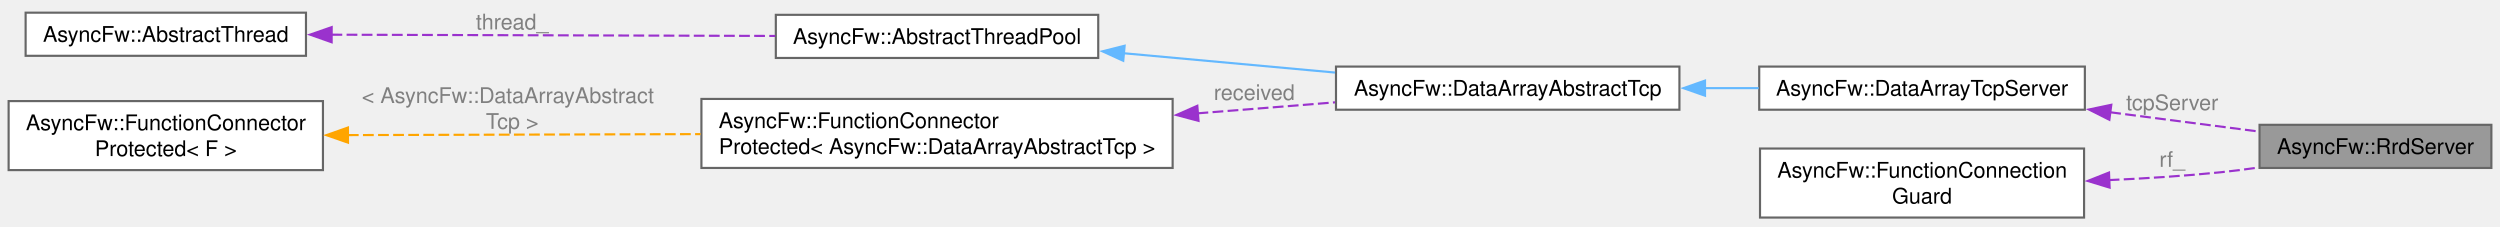
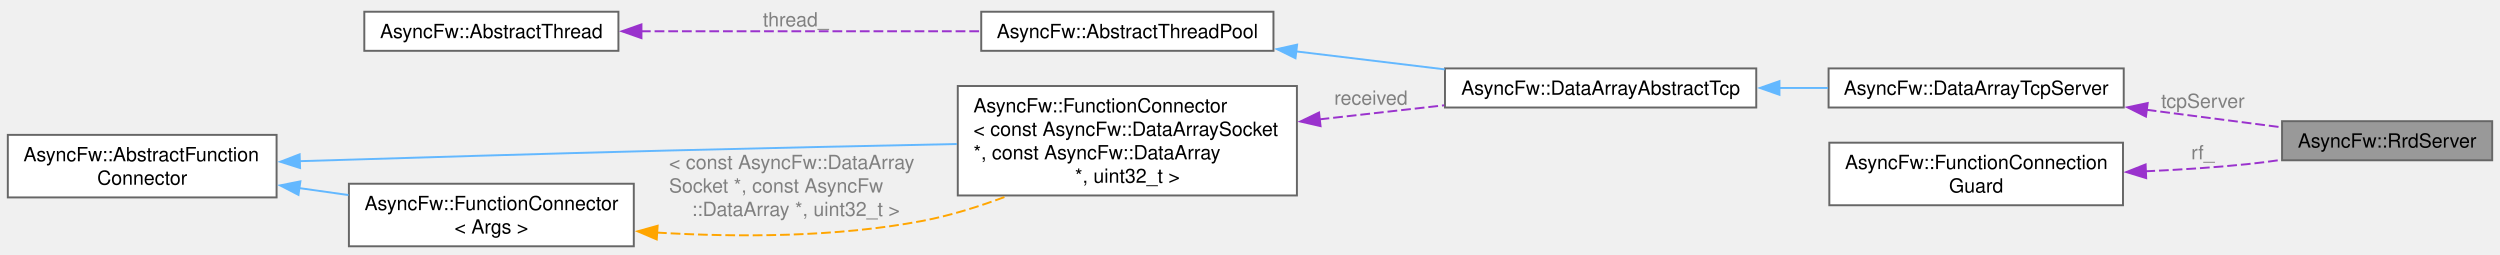
- <svg xmlns="http://www.w3.org/2000/svg" xmlns:xlink="http://www.w3.org/1999/xlink" width="1159pt" height="105pt" viewBox="0.00 0.00 1159.25 104.73">
-   <g id="graph0" class="graph" transform="scale(1 1) rotate(0) translate(4 100.73)">
+ <svg xmlns="http://www.w3.org/2000/svg" xmlns:xlink="http://www.w3.org/1999/xlink" width="1279pt" height="130pt" viewBox="0.00 0.00 1279.00 130.00">
+   <g id="graph0" class="graph" transform="scale(1 1) rotate(0) translate(4 126)">
    <g id="Node000001" class="node">
      <g id="a_Node000001">
        <a xlink:title="The RrdServer class.">
-           <polygon fill="#999999" stroke="#666666" points="1151.25,-43 1043.75,-43 1043.75,-23 1151.25,-23 1151.25,-43" />
-           <text text-anchor="middle" x="1097.5" y="-29.5" font-family="Helvetica,sans-Serif" font-size="10.00">AsyncFw::RrdServer</text>
+           <polygon fill="#999999" stroke="#666666" points="1271,-64 1163.5,-64 1163.5,-44 1271,-44 1271,-64" />
+           <text text-anchor="middle" x="1217.25" y="-50.5" font-family="Helvetica,sans-Serif" font-size="10.00">AsyncFw::RrdServer</text>
        </a>
      </g>
    </g>
    <g id="Node000002" class="node">
      <g id="a_Node000002">
        <a xlink:href="classAsyncFw_1_1DataArrayTcpServer.html" target="_top" xlink:title="The DataArrayTcpServer class.">
-           <polygon fill="white" stroke="#666666" points="962.75,-70 811.75,-70 811.75,-50 962.75,-50 962.75,-70" />
-           <text text-anchor="middle" x="887.25" y="-56.5" font-family="Helvetica,sans-Serif" font-size="10.00">AsyncFw::DataArrayTcpServer</text>
+           <polygon fill="white" stroke="#666666" points="1082.5,-91 931.5,-91 931.5,-71 1082.5,-71 1082.5,-91" />
+           <text text-anchor="middle" x="1007" y="-77.5" font-family="Helvetica,sans-Serif" font-size="10.00">AsyncFw::DataArrayTcpServer</text>
        </a>
      </g>
    </g>
    <g id="edge1_Node000001_Node000002" class="edge">
      <g id="a_edge1_Node000001_Node000002">
        <a xlink:title=" ">
-           <path fill="none" stroke="#9a32cd" stroke-dasharray="5,2" d="M974.5,-48.82C997.88,-45.79 1022.51,-42.59 1043.46,-39.88" />
-           <polygon fill="#9a32cd" stroke="#9a32cd" points="974.11,-45.34 964.64,-50.1 975.01,-52.28 974.11,-45.34" />
+           <path fill="none" stroke="#9a32cd" stroke-dasharray="5,2" d="M1094.25,-69.82C1117.63,-66.79 1142.26,-63.59 1163.21,-60.88" />
+           <polygon fill="#9a32cd" stroke="#9a32cd" points="1093.86,-66.34 1084.39,-71.1 1094.76,-73.28 1093.86,-66.34" />
        </a>
      </g>
-       <text text-anchor="middle" x="1003.25" y="-49.81" font-family="Helvetica,sans-Serif" font-size="10.00" fill="grey"> tcpServer</text>
+       <text text-anchor="middle" x="1123" y="-70.81" font-family="Helvetica,sans-Serif" font-size="10.00" fill="grey"> tcpServer</text>
    </g>
    <g id="Node000003" class="node">
      <g id="a_Node000003">
        <a xlink:href="classAsyncFw_1_1DataArrayAbstractTcp.html" target="_top" xlink:title="The DataArrayAbstractTcp class.">
-           <polygon fill="white" stroke="#666666" points="774.75,-70 615.5,-70 615.5,-50 774.75,-50 774.75,-70" />
-           <text text-anchor="middle" x="695.12" y="-56.5" font-family="Helvetica,sans-Serif" font-size="10.00">AsyncFw::DataArrayAbstractTcp</text>
+           <polygon fill="white" stroke="#666666" points="894.5,-91 735.25,-91 735.25,-71 894.5,-71 894.5,-91" />
+           <text text-anchor="middle" x="814.88" y="-77.5" font-family="Helvetica,sans-Serif" font-size="10.00">AsyncFw::DataArrayAbstractTcp</text>
        </a>
      </g>
    </g>
    <g id="edge2_Node000002_Node000003" class="edge">
      <g id="a_edge2_Node000002_Node000003">
        <a xlink:title=" ">
-           <path fill="none" stroke="#63b8ff" d="M786.47,-60C794.84,-60 803.27,-60 811.48,-60" />
-           <polygon fill="#63b8ff" stroke="#63b8ff" points="786.62,-56.5 776.62,-60 786.62,-63.5 786.62,-56.5" />
+           <path fill="none" stroke="#63b8ff" d="M906.22,-81C914.59,-81 923.02,-81 931.23,-81" />
+           <polygon fill="#63b8ff" stroke="#63b8ff" points="906.37,-77.5 896.37,-81 906.37,-84.5 906.37,-77.5" />
        </a>
      </g>
    </g>
    <g id="Node000004" class="node">
      <g id="a_Node000004">
        <a xlink:href="classAsyncFw_1_1AbstractThreadPool.html" target="_top" xlink:title="Abstract base class for creating and managing thread pools.">
-           <polygon fill="white" stroke="#666666" points="505.25,-94 355.75,-94 355.75,-74 505.25,-74 505.25,-94" />
-           <text text-anchor="middle" x="430.5" y="-80.5" font-family="Helvetica,sans-Serif" font-size="10.00">AsyncFw::AbstractThreadPool</text>
+           <polygon fill="white" stroke="#666666" points="647.5,-120 498,-120 498,-100 647.5,-100 647.5,-120" />
+           <text text-anchor="middle" x="572.75" y="-106.5" font-family="Helvetica,sans-Serif" font-size="10.00">AsyncFw::AbstractThreadPool</text>
        </a>
      </g>
    </g>
    <g id="edge3_Node000003_Node000004" class="edge">
      <g id="a_edge3_Node000003_Node000004">
        <a xlink:title=" ">
-           <path fill="none" stroke="#63b8ff" d="M517.12,-76.18C548.63,-73.3 584.15,-70.05 615.06,-67.23" />
-           <polygon fill="#63b8ff" stroke="#63b8ff" points="516.85,-72.69 507.21,-77.08 517.49,-79.66 516.85,-72.69" />
+           <path fill="none" stroke="#63b8ff" d="M658.98,-99.71C683.77,-96.71 710.74,-93.46 735.12,-90.51" />
+           <polygon fill="#63b8ff" stroke="#63b8ff" points="658.77,-96.21 649.26,-100.88 659.6,-103.16 658.77,-96.21" />
        </a>
      </g>
    </g>
    <g id="Node000005" class="node">
      <g id="a_Node000005">
        <a xlink:href="classAsyncFw_1_1AbstractThread.html" target="_top" xlink:title="The AbstractThread class provides the base functionality for thread management.">
-           <polygon fill="white" stroke="#666666" points="137.88,-95 7.88,-95 7.88,-75 137.88,-75 137.88,-95" />
-           <text text-anchor="middle" x="72.88" y="-81.5" font-family="Helvetica,sans-Serif" font-size="10.00">AsyncFw::AbstractThread</text>
+           <polygon fill="white" stroke="#666666" points="312.38,-120 182.38,-120 182.38,-100 312.38,-100 312.38,-120" />
+           <text text-anchor="middle" x="247.38" y="-106.5" font-family="Helvetica,sans-Serif" font-size="10.00">AsyncFw::AbstractThread</text>
        </a>
      </g>
    </g>
    <g id="edge4_Node000004_Node000005" class="edge">
      <g id="a_edge4_Node000004_Node000005">
        <a xlink:title=" ">
-           <path fill="none" stroke="#9a32cd" stroke-dasharray="5,2" d="M149.71,-84.79C210.45,-84.62 295.17,-84.38 355.44,-84.21" />
-           <polygon fill="#9a32cd" stroke="#9a32cd" points="149.78,-81.29 139.79,-84.81 149.8,-88.29 149.78,-81.29" />
+           <path fill="none" stroke="#9a32cd" stroke-dasharray="5,2" d="M323.89,-110C376.25,-110 445.65,-110 497.69,-110" />
+           <polygon fill="#9a32cd" stroke="#9a32cd" points="324.16,-106.5 314.16,-110 324.16,-113.5 324.16,-106.5" />
        </a>
      </g>
-       <text text-anchor="middle" x="233.5" y="-87.23" font-family="Helvetica,sans-Serif" font-size="10.00" fill="grey"> thread_</text>
+       <text text-anchor="middle" x="403.12" y="-112.5" font-family="Helvetica,sans-Serif" font-size="10.00" fill="grey"> thread_</text>
    </g>
    <g id="Node000006" class="node">
      <g id="a_Node000006">
-         <a xlink:href="classAsyncFw_1_1FunctionConnectorProtected.html" target="_top" xlink:title=" ">
-           <polygon fill="white" stroke="#666666" points="539.75,-55 321.25,-55 321.25,-23 539.75,-23 539.75,-55" />
-           <text text-anchor="start" x="329.25" y="-41.5" font-family="Helvetica,sans-Serif" font-size="10.00">AsyncFw::FunctionConnector</text>
-           <text text-anchor="middle" x="430.5" y="-29.5" font-family="Helvetica,sans-Serif" font-size="10.00">Protected&lt; AsyncFw::DataArrayAbstractTcp &gt;</text>
+         <a xlink:href="classAsyncFw_1_1FunctionConnector.html" target="_top" xlink:title=" ">
+           <polygon fill="white" stroke="#666666" points="659.5,-82 486,-82 486,-26 659.5,-26 659.5,-82" />
+           <text text-anchor="start" x="494" y="-68.5" font-family="Helvetica,sans-Serif" font-size="10.00">AsyncFw::FunctionConnector</text>
+           <text text-anchor="start" x="494" y="-56.5" font-family="Helvetica,sans-Serif" font-size="10.00">&lt; const AsyncFw::DataArraySocket</text>
+           <text text-anchor="start" x="494" y="-44.5" font-family="Helvetica,sans-Serif" font-size="10.00"> *, const AsyncFw::DataArray</text>
+           <text text-anchor="middle" x="572.75" y="-32.5" font-family="Helvetica,sans-Serif" font-size="10.00"> *, uint32_t &gt;</text>
        </a>
      </g>
    </g>
    <g id="edge5_Node000003_Node000006" class="edge">
      <g id="a_edge5_Node000003_Node000006">
        <a xlink:title=" ">
-           <path fill="none" stroke="#9a32cd" stroke-dasharray="5,2" d="M551.28,-48.32C566.83,-49.54 582.54,-50.8 597.5,-52 603.2,-52.46 609.1,-52.94 615.03,-53.42" />
-           <polygon fill="#9a32cd" stroke="#9a32cd" points="551.75,-44.84 541.51,-47.55 551.2,-51.82 551.75,-44.84" />
+           <path fill="none" stroke="#9a32cd" stroke-dasharray="5,2" d="M671.08,-64.94C692.29,-67.33 714.47,-69.82 734.86,-72.12" />
+           <polygon fill="#9a32cd" stroke="#9a32cd" points="671.59,-61.48 661.27,-63.84 670.81,-68.44 671.59,-61.48" />
        </a>
      </g>
-       <text text-anchor="middle" x="577.62" y="-54.5" font-family="Helvetica,sans-Serif" font-size="10.00" fill="grey"> received</text>
+       <text text-anchor="middle" x="697.38" y="-72.42" font-family="Helvetica,sans-Serif" font-size="10.00" fill="grey"> received</text>
    </g>
    <g id="Node000007" class="node">
      <g id="a_Node000007">
-         <a xlink:href="classAsyncFw_1_1FunctionConnectorProtected.html" target="_top" xlink:title="A protected connector where only a single designated sender can emit messages.   Provides a sender-to...">
-           <polygon fill="white" stroke="#666666" points="145.75,-54 0,-54 0,-22 145.75,-22 145.75,-54" />
-           <text text-anchor="start" x="8" y="-40.5" font-family="Helvetica,sans-Serif" font-size="10.00">AsyncFw::FunctionConnector</text>
-           <text text-anchor="middle" x="72.88" y="-28.5" font-family="Helvetica,sans-Serif" font-size="10.00">Protected&lt; F &gt;</text>
+         <a xlink:href="classAsyncFw_1_1AbstractFunctionConnector.html" target="_top" xlink:title="The AbstractFunctionConnector class provides the base functionality for FunctionConnector.">
+           <polygon fill="white" stroke="#666666" points="137.5,-57 0,-57 0,-25 137.5,-25 137.5,-57" />
+           <text text-anchor="start" x="8" y="-43.5" font-family="Helvetica,sans-Serif" font-size="10.00">AsyncFw::AbstractFunction</text>
+           <text text-anchor="middle" x="68.75" y="-31.5" font-family="Helvetica,sans-Serif" font-size="10.00">Connector</text>
        </a>
      </g>
    </g>
    <g id="edge6_Node000006_Node000007" class="edge">
      <g id="a_edge6_Node000006_Node000007">
        <a xlink:title=" ">
-           <path fill="none" stroke="orange" stroke-dasharray="5,2" d="M157.31,-38.23C206.1,-38.37 268.24,-38.55 320.83,-38.69" />
-           <polygon fill="orange" stroke="orange" points="157.36,-34.73 147.35,-38.21 157.34,-41.73 157.36,-34.73" />
+           <path fill="none" stroke="#63b8ff" d="M149.34,-43.55C202.77,-45.21 274.73,-47.37 338.25,-49 386.99,-50.25 441.46,-51.43 485.53,-52.33" />
+           <polygon fill="#63b8ff" stroke="#63b8ff" points="149.51,-40.05 139.4,-43.24 149.29,-47.05 149.51,-40.05" />
        </a>
      </g>
-       <text text-anchor="start" x="163.75" y="-53.12" font-family="Helvetica,sans-Serif" font-size="10.00" fill="grey"> &lt; AsyncFw::DataArrayAbstract</text>
-       <text text-anchor="middle" x="233.5" y="-41.12" font-family="Helvetica,sans-Serif" font-size="10.00" fill="grey">Tcp &gt;</text>
    </g>
    <g id="Node000008" class="node">
      <g id="a_Node000008">
-         <a xlink:href="classAsyncFw_1_1FunctionConnectionGuard.html" target="_top" xlink:title="The FunctionConnectionGuard class.">
-           <polygon fill="white" stroke="#666666" points="962.38,-32 812.12,-32 812.12,0 962.38,0 962.38,-32" />
-           <text text-anchor="start" x="820.12" y="-18.5" font-family="Helvetica,sans-Serif" font-size="10.00">AsyncFw::FunctionConnection</text>
-           <text text-anchor="middle" x="887.25" y="-6.5" font-family="Helvetica,sans-Serif" font-size="10.00">Guard</text>
+         <a xlink:href="classAsyncFw_1_1FunctionConnector.html" target="_top" xlink:title="Provides a sender-to-receivers connection. Receivers can be invoked in their own threads (default beh...">
+           <polygon fill="white" stroke="#666666" points="320.25,-32 174.5,-32 174.5,0 320.25,0 320.25,-32" />
+           <text text-anchor="start" x="182.5" y="-18.5" font-family="Helvetica,sans-Serif" font-size="10.00">AsyncFw::FunctionConnector</text>
+           <text text-anchor="middle" x="247.38" y="-6.5" font-family="Helvetica,sans-Serif" font-size="10.00">&lt; Args &gt;</text>
        </a>
      </g>
    </g>
-     <g id="edge7_Node000001_Node000008" class="edge">
-       <g id="a_edge7_Node000001_Node000008">
+     <g id="edge8_Node000008_Node000007" class="edge">
+       <g id="a_edge8_Node000008_Node000007">
        <a xlink:title=" ">
-           <path fill="none" stroke="#9a32cd" stroke-dasharray="5,2" d="M973.79,-17.36C991.02,-18.13 1008.99,-19.28 1025.75,-21 1031.45,-21.58 1037.39,-22.35 1043.29,-23.2" />
-           <polygon fill="#9a32cd" stroke="#9a32cd" points="974.23,-13.88 964.1,-16.97 973.95,-20.87 974.23,-13.88" />
+           <path fill="none" stroke="#63b8ff" d="M149.12,-29.77C157.5,-28.58 165.98,-27.38 174.27,-26.21" />
+           <polygon fill="#63b8ff" stroke="#63b8ff" points="148.69,-26.29 139.28,-31.16 149.68,-33.22 148.69,-26.29" />
        </a>
      </g>
-       <text text-anchor="middle" x="1003.25" y="-23.5" font-family="Helvetica,sans-Serif" font-size="10.00" fill="grey"> rf_</text>
+     </g>
+     <g id="edge7_Node000006_Node000008" class="edge">
+       <g id="a_edge7_Node000006_Node000008">
+         <a xlink:title=" ">
+           <path fill="none" stroke="orange" stroke-dasharray="5,2" d="M332.11,-7.01C373.37,-4.56 423.66,-4.56 468,-13 482.27,-15.72 497.08,-20.36 510.9,-25.57" />
+           <polygon fill="orange" stroke="orange" points="331.98,-3.51 322.23,-7.66 332.44,-10.5 331.98,-3.51" />
+         </a>
+       </g>
+       <text text-anchor="start" x="338.25" y="-39.5" font-family="Helvetica,sans-Serif" font-size="10.00" fill="grey"> &lt; const AsyncFw::DataArray</text>
+       <text text-anchor="start" x="338.25" y="-27.5" font-family="Helvetica,sans-Serif" font-size="10.00" fill="grey">Socket *, const AsyncFw</text>
+       <text text-anchor="middle" x="403.12" y="-15.5" font-family="Helvetica,sans-Serif" font-size="10.00" fill="grey">::DataArray *, uint32_t &gt;</text>
+     </g>
+     <g id="Node000009" class="node">
+       <g id="a_Node000009">
+         <a xlink:href="classAsyncFw_1_1FunctionConnectionGuard.html" target="_top" xlink:title="The FunctionConnectionGuard class.">
+           <polygon fill="white" stroke="#666666" points="1082.12,-53 931.88,-53 931.88,-21 1082.12,-21 1082.12,-53" />
+           <text text-anchor="start" x="939.88" y="-39.5" font-family="Helvetica,sans-Serif" font-size="10.00">AsyncFw::FunctionConnection</text>
+           <text text-anchor="middle" x="1007" y="-27.5" font-family="Helvetica,sans-Serif" font-size="10.00">Guard</text>
+         </a>
+       </g>
+     </g>
+     <g id="edge9_Node000001_Node000009" class="edge">
+       <g id="a_edge9_Node000001_Node000009">
+         <a xlink:title=" ">
+           <path fill="none" stroke="#9a32cd" stroke-dasharray="5,2" d="M1093.54,-38.36C1110.77,-39.13 1128.74,-40.28 1145.5,-42 1151.2,-42.58 1157.14,-43.35 1163.04,-44.2" />
+           <polygon fill="#9a32cd" stroke="#9a32cd" points="1093.98,-34.88 1083.85,-37.97 1093.7,-41.87 1093.98,-34.88" />
+         </a>
+       </g>
+       <text text-anchor="middle" x="1123" y="-44.5" font-family="Helvetica,sans-Serif" font-size="10.00" fill="grey"> rf_</text>
    </g>
  </g>
</svg>
